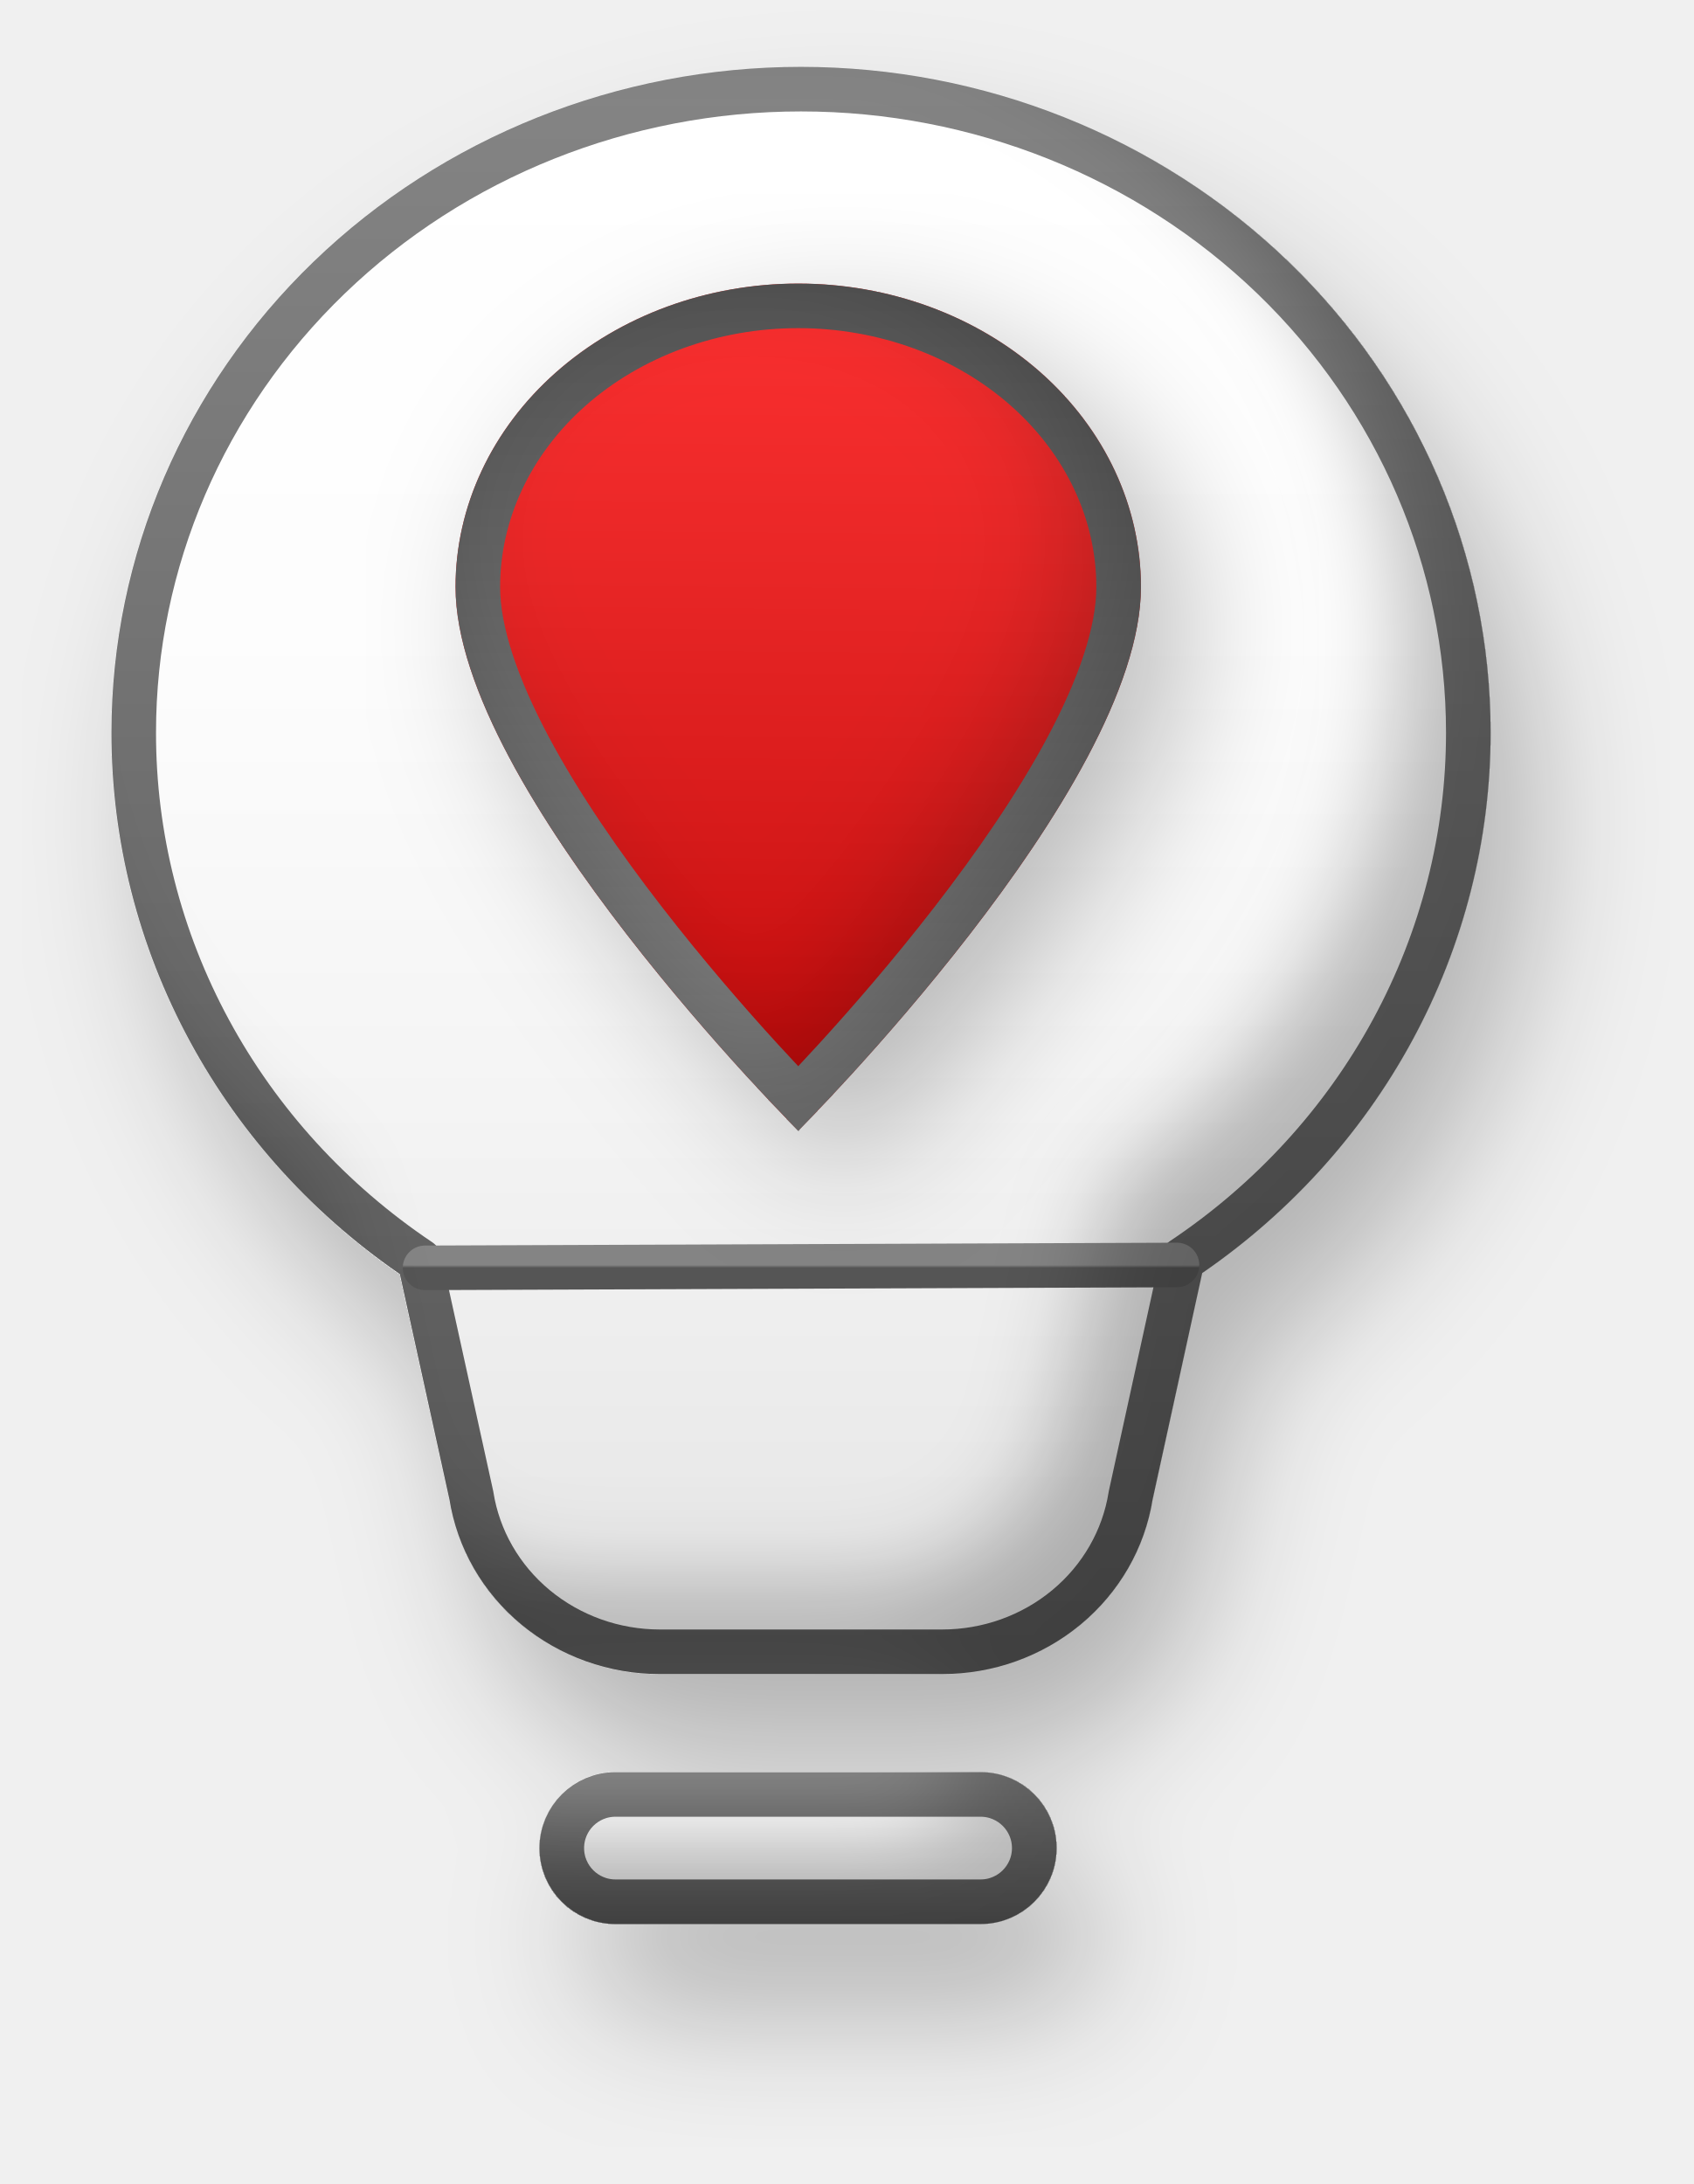
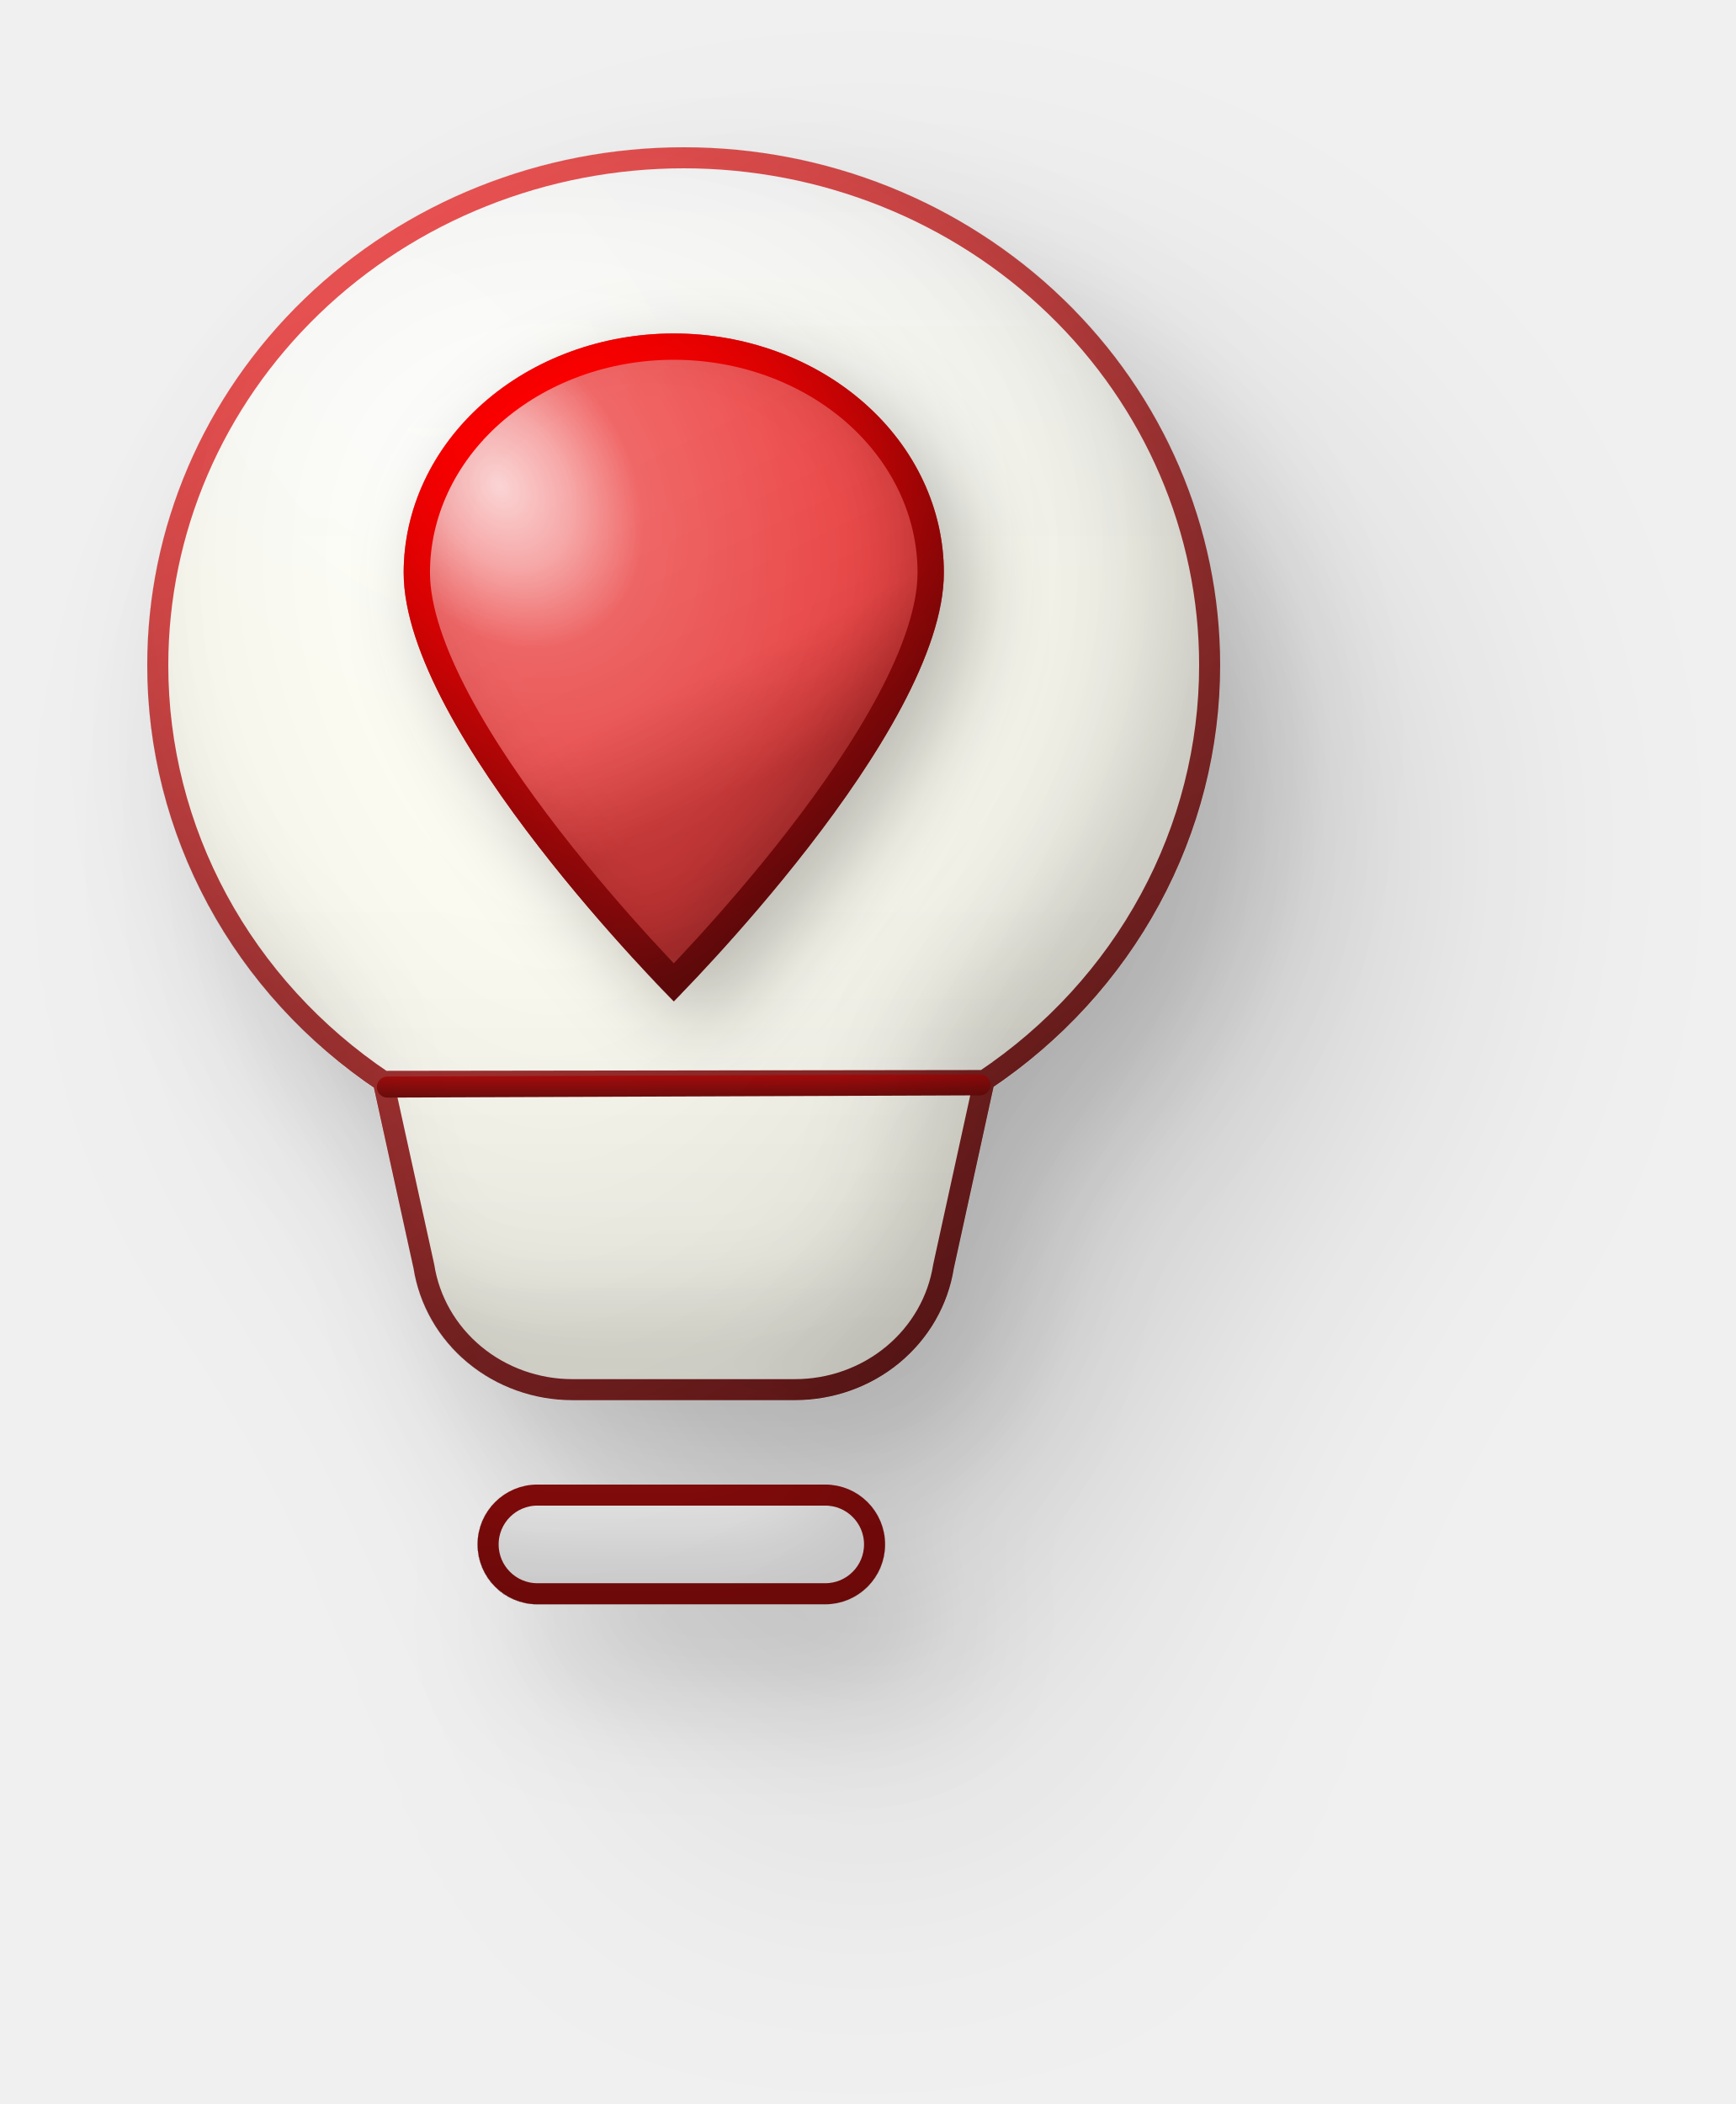
- <svg xmlns="http://www.w3.org/2000/svg" width="38" height="49" viewBox="0 0 38 49" fill="none">
-   <g filter="url(#filter0_di_628_585)">
-     <rect x="12.604" y="40.26" width="10.599" height="2.407" rx="1.204" fill="url(#paint0_linear_628_585)" stroke="url(#paint1_linear_628_585)" />
-     <path d="M3 16.436C3 12.607 4.577 8.935 7.385 6.228C10.192 3.521 14 2 17.97 2C21.941 2 25.748 3.521 28.556 6.228C31.363 8.935 32.941 12.607 32.941 16.436C32.942 18.76 32.36 21.051 31.242 23.11C30.125 25.17 28.506 26.937 26.525 28.261L25.366 33.553C25.212 34.528 24.701 35.419 23.925 36.062C23.15 36.705 22.161 37.059 21.138 37.059H14.803C13.78 37.059 12.791 36.705 12.015 36.062C11.239 35.419 10.728 34.528 10.575 33.553L9.416 28.284C7.434 26.955 5.815 25.184 4.698 23.12C3.581 21.057 2.998 18.764 3 16.436Z" fill="url(#paint2_linear_628_585)" stroke="url(#paint3_linear_628_585)" stroke-linecap="round" stroke-linejoin="round" />
-     <path d="M9.536 28.445L26.405 28.381" stroke="url(#paint4_linear_628_585)" stroke-linecap="round" />
-     <g filter="url(#filter1_di_628_585)">
-       <path d="M17.908 6.363C19.947 6.363 21.902 7.08 23.344 8.356C24.786 9.633 25.596 11.364 25.596 13.169C25.596 17.706 17.908 25.363 17.908 25.363C17.908 25.363 10.221 17.706 10.221 13.169C10.221 11.364 11.03 9.633 12.472 8.356C13.914 7.08 15.869 6.363 17.908 6.363Z" fill="url(#paint5_linear_628_585)" />
-       <path d="M17.909 24.648C17.703 24.433 17.416 24.131 17.076 23.759C16.361 22.977 15.41 21.888 14.46 20.661C13.508 19.432 12.565 18.075 11.863 16.754C11.155 15.421 10.72 14.18 10.72 13.169C10.72 11.518 11.461 9.919 12.803 8.73C14.148 7.54 15.983 6.862 17.908 6.862C19.833 6.862 21.668 7.54 23.012 8.73C24.355 9.919 25.096 11.518 25.096 13.169C25.096 14.18 24.662 15.421 23.953 16.754C23.251 18.075 22.308 19.432 21.356 20.661C20.406 21.888 19.455 22.977 18.74 23.759C18.4 24.131 18.115 24.433 17.909 24.648Z" stroke="url(#paint6_linear_628_585)" />
-     </g>
+ <svg xmlns="http://www.w3.org/2000/svg" width="66" height="80" viewBox="0 0 66 80" fill="none">
+   <g filter="url(#filter0_ddii_722_115)">
+     <rect x="18.562" y="56.847" width="14.695" height="3.752" rx="1.876" fill="white" stroke="url(#paint0_linear_722_115)" stroke-width="0.8" />
+     <path d="M6 25.287C6 20.172 8.107 15.266 11.858 11.649C15.609 8.032 20.696 6 26 6C31.304 6 36.391 8.032 40.142 11.649C43.893 15.266 46 20.172 46 25.287C46.002 28.392 45.224 31.452 43.731 34.203C42.238 36.955 40.075 39.316 37.429 41.085L35.88 48.155C35.675 49.458 34.992 50.648 33.956 51.507C32.92 52.366 31.598 52.839 30.231 52.839H21.769C20.402 52.839 19.08 52.366 18.044 51.507C17.008 50.648 16.325 49.458 16.12 48.155L14.571 41.116C11.924 39.341 9.761 36.974 8.268 34.217C6.776 31.46 5.997 28.396 6 25.287Z" fill="url(#paint1_linear_722_115)" />
+     <path d="M6 25.287C6 20.172 8.107 15.266 11.858 11.649C15.609 8.032 20.696 6 26 6C31.304 6 36.391 8.032 40.142 11.649C43.893 15.266 46 20.172 46 25.287C46.002 28.392 45.224 31.452 43.731 34.203C42.238 36.955 40.075 39.316 37.429 41.085L35.88 48.155C35.675 49.458 34.992 50.648 33.956 51.507C32.92 52.366 31.598 52.839 30.231 52.839H21.769C20.402 52.839 19.08 52.366 18.044 51.507C17.008 50.648 16.325 49.458 16.12 48.155L14.571 41.116C11.924 39.341 9.761 36.974 8.268 34.217C6.776 31.46 5.997 28.396 6 25.287Z" fill="url(#paint2_radial_722_115)" />
+     <path d="M37.429 41.085C40.075 39.316 42.238 36.955 43.731 34.203C45.224 31.452 46.002 28.392 46 25.287C46 20.172 43.893 15.266 40.142 11.649C36.391 8.032 31.304 6 26 6C20.696 6 15.609 8.032 11.858 11.649C8.107 15.266 6 20.172 6 25.287C5.997 28.396 6.776 31.46 8.268 34.217C9.761 36.974 11.924 39.341 14.571 41.116M37.429 41.085L35.88 48.155C35.675 49.458 34.992 50.648 33.956 51.507C32.92 52.366 31.598 52.839 30.231 52.839H21.769C20.402 52.839 19.08 52.366 18.044 51.507C17.008 50.648 16.325 49.458 16.12 48.155L14.571 41.116M37.429 41.085L14.571 41.116" stroke="url(#paint3_linear_722_115)" stroke-width="0.8" stroke-linecap="round" stroke-linejoin="round" />
+     <path d="M14.732 41.334L37.268 41.248" stroke="url(#paint4_linear_722_115)" stroke-width="0.8" stroke-linecap="round" />
+   </g>
+   <g filter="url(#filter1_di_722_115)">
+     <path d="M25.622 12.68C28.346 12.68 30.958 13.637 32.884 15.343C34.81 17.048 35.892 19.361 35.892 21.773C35.892 27.835 25.622 38.065 25.622 38.065C25.622 38.065 15.352 27.835 15.352 21.773C15.352 19.361 16.434 17.048 18.36 15.343C20.286 13.637 22.898 12.68 25.622 12.68Z" fill="url(#paint5_linear_722_115)" />
+     <path d="M25.622 12.68C28.346 12.68 30.958 13.637 32.884 15.343C34.81 17.048 35.892 19.361 35.892 21.773C35.892 27.835 25.622 38.065 25.622 38.065C25.622 38.065 15.352 27.835 15.352 21.773C15.352 19.361 16.434 17.048 18.36 15.343C20.286 13.637 22.898 12.68 25.622 12.68Z" fill="url(#paint6_radial_722_115)" />
+     <path d="M25.541 37.267C25.263 36.978 24.865 36.557 24.387 36.034C23.43 34.987 22.156 33.529 20.883 31.886C19.608 30.24 18.343 28.418 17.398 26.641C16.448 24.852 15.851 23.164 15.851 21.773C15.851 19.515 16.864 17.334 18.691 15.717C20.52 14.098 23.012 13.18 25.622 13.18C28.231 13.18 30.724 14.098 32.553 15.717C34.38 17.334 35.392 19.515 35.392 21.773C35.392 23.164 34.797 24.852 33.846 26.641C32.902 28.418 31.637 30.24 30.362 31.886C29.089 33.529 27.815 34.987 26.858 36.034C26.38 36.557 25.981 36.978 25.703 37.267C25.675 37.296 25.648 37.324 25.622 37.351C25.596 37.324 25.569 37.296 25.541 37.267Z" stroke="url(#paint7_linear_722_115)" />
  </g>
  <defs>
-     <filter id="filter0_di_628_585" x="0.5" y="-0.5" width="36.941" height="48.668" filterUnits="userSpaceOnUse" color-interpolation-filters="sRGB">
+     <filter id="filter0_ddii_722_115" x="0.6" y="0.6" width="64.8" height="79.4" filterUnits="userSpaceOnUse" color-interpolation-filters="sRGB">
      <feFlood flood-opacity="0" result="BackgroundImageFix" />
      <feColorMatrix in="SourceAlpha" type="matrix" values="0 0 0 0 0 0 0 0 0 0 0 0 0 0 0 0 0 0 127 0" result="hardAlpha" />
-       <feOffset dx="1" dy="2" />
-       <feGaussianBlur stdDeviation="1.5" />
+       <feOffset dx="2" dy="3" />
+       <feGaussianBlur stdDeviation="2.5" />
      <feComposite in2="hardAlpha" operator="out" />
-       <feColorMatrix type="matrix" values="0 0 0 0 0 0 0 0 0 0 0 0 0 0 0 0 0 0 0.25 0" />
-       <feBlend mode="normal" in2="BackgroundImageFix" result="effect1_dropShadow_628_585" />
-       <feBlend mode="normal" in="SourceGraphic" in2="effect1_dropShadow_628_585" result="shape" />
+       <feColorMatrix type="matrix" values="0 0 0 0 0 0 0 0 0 0 0 0 0 0 0 0 0 0 0.15 0" />
+       <feBlend mode="normal" in2="BackgroundImageFix" result="effect1_dropShadow_722_115" />
      <feColorMatrix in="SourceAlpha" type="matrix" values="0 0 0 0 0 0 0 0 0 0 0 0 0 0 0 0 0 0 127 0" result="hardAlpha" />
-       <feOffset dx="-2" dy="-2" />
-       <feGaussianBlur stdDeviation="1" />
+       <feOffset dx="7" dy="7" />
+       <feGaussianBlur stdDeviation="6" />
+       <feComposite in2="hardAlpha" operator="out" />
+       <feColorMatrix type="matrix" values="0 0 0 0 0 0 0 0 0 0 0 0 0 0 0 0 0 0 0.15 0" />
+       <feBlend mode="normal" in2="effect1_dropShadow_722_115" result="effect2_dropShadow_722_115" />
+       <feBlend mode="normal" in="SourceGraphic" in2="effect2_dropShadow_722_115" result="shape" />
+       <feColorMatrix in="SourceAlpha" type="matrix" values="0 0 0 0 0 0 0 0 0 0 0 0 0 0 0 0 0 0 127 0" result="hardAlpha" />
+       <feOffset dx="-5" dy="-5" />
+       <feGaussianBlur stdDeviation="10.5" />
      <feComposite in2="hardAlpha" operator="arithmetic" k2="-1" k3="1" />
-       <feColorMatrix type="matrix" values="0 0 0 0 0 0 0 0 0 0 0 0 0 0 0 0 0 0 0.25 0" />
-       <feBlend mode="normal" in2="shape" result="effect2_innerShadow_628_585" />
+       <feColorMatrix type="matrix" values="0 0 0 0 0 0 0 0 0 0 0 0 0 0 0 0 0 0 0.1 0" />
+       <feBlend mode="normal" in2="shape" result="effect3_innerShadow_722_115" />
+       <feColorMatrix in="SourceAlpha" type="matrix" values="0 0 0 0 0 0 0 0 0 0 0 0 0 0 0 0 0 0 127 0" result="hardAlpha" />
+       <feOffset dx="-2" dy="-3" />
+       <feGaussianBlur stdDeviation="2" />
+       <feComposite in2="hardAlpha" operator="arithmetic" k2="-1" k3="1" />
+       <feColorMatrix type="matrix" values="0 0 0 0 0 0 0 0 0 0 0 0 0 0 0 0 0 0 0.15 0" />
+       <feBlend mode="normal" in2="effect3_innerShadow_722_115" result="effect4_innerShadow_722_115" />
    </filter>
-     <filter id="filter1_di_628_585" x="8.221" y="4.363" width="21.375" height="25" filterUnits="userSpaceOnUse" color-interpolation-filters="sRGB">
+     <filter id="filter1_di_722_115" x="13.352" y="10.68" width="26.541" height="31.385" filterUnits="userSpaceOnUse" color-interpolation-filters="sRGB">
      <feFlood flood-opacity="0" result="BackgroundImageFix" />
      <feColorMatrix in="SourceAlpha" type="matrix" values="0 0 0 0 0 0 0 0 0 0 0 0 0 0 0 0 0 0 127 0" result="hardAlpha" />
      <feOffset dx="1" dy="1" />
      <feGaussianBlur stdDeviation="1.5" />
      <feComposite in2="hardAlpha" operator="out" />
      <feColorMatrix type="matrix" values="0 0 0 0 0 0 0 0 0 0 0 0 0 0 0 0 0 0 0.25 0" />
-       <feBlend mode="normal" in2="BackgroundImageFix" result="effect1_dropShadow_628_585" />
-       <feBlend mode="normal" in="SourceGraphic" in2="effect1_dropShadow_628_585" result="shape" />
+       <feBlend mode="normal" in2="BackgroundImageFix" result="effect1_dropShadow_722_115" />
+       <feBlend mode="normal" in="SourceGraphic" in2="effect1_dropShadow_722_115" result="shape" />
      <feColorMatrix in="SourceAlpha" type="matrix" values="0 0 0 0 0 0 0 0 0 0 0 0 0 0 0 0 0 0 127 0" result="hardAlpha" />
      <feOffset dx="-1" dy="-1" />
      <feGaussianBlur stdDeviation="1.5" />
      <feComposite in2="hardAlpha" operator="arithmetic" k2="-1" k3="1" />
      <feColorMatrix type="matrix" values="0 0 0 0 0 0 0 0 0 0 0 0 0 0 0 0 0 0 0.25 0" />
-       <feBlend mode="normal" in2="shape" result="effect2_innerShadow_628_585" />
+       <feBlend mode="normal" in2="shape" result="effect2_innerShadow_722_115" />
    </filter>
-     <linearGradient id="paint0_linear_628_585" x1="17.903" y1="39.76" x2="17.903" y2="43.167" gradientUnits="userSpaceOnUse">
-       <stop stop-color="white" />
-       <stop offset="0.346" stop-color="#FDFDFD" />
-       <stop offset="0.65" stop-color="#F4F4F4" />
-       <stop offset="0.9" stop-color="#E9E9E9" />
+     <linearGradient id="paint0_linear_722_115" x1="26.048" y1="1.818" x2="26.05" y2="111.076" gradientUnits="userSpaceOnUse">
+       <stop stop-color="#D70D0D" />
+       <stop offset="1" stop-color="#4A0B0B" />
    </linearGradient>
-     <linearGradient id="paint1_linear_628_585" x1="17.903" y1="39.76" x2="17.903" y2="43.167" gradientUnits="userSpaceOnUse">
-       <stop stop-color="#848484" />
-       <stop offset="1" stop-color="#555555" />
+     <linearGradient id="paint1_linear_722_115" x1="26" y1="6" x2="26" y2="52.839" gradientUnits="userSpaceOnUse">
+       <stop stop-color="#FAFAFA" />
+       <stop offset="0.351" stop-color="#FEFEF1" />
+       <stop offset="0.601" stop-color="#FEFEF1" />
+       <stop offset="1" stop-color="#EDEDE2" />
    </linearGradient>
-     <linearGradient id="paint2_linear_628_585" x1="17.97" y1="2" x2="17.97" y2="37.059" gradientUnits="userSpaceOnUse">
-       <stop stop-color="white" />
-       <stop offset="0.346" stop-color="#FDFDFD" />
-       <stop offset="0.65" stop-color="#F4F4F4" />
-       <stop offset="0.9" stop-color="#E9E9E9" />
+     <radialGradient id="paint2_radial_722_115" cx="0" cy="0" r="1" gradientUnits="userSpaceOnUse" gradientTransform="translate(16.0198 15.1022) rotate(51.4025) scale(48.1842 36.7411)">
+       <stop stop-color="white" stop-opacity="0.8" />
+       <stop offset="0.142" stop-color="white" stop-opacity="0.6" />
+       <stop offset="0.288" stop-color="white" stop-opacity="0.3" />
+       <stop offset="0.62" stop-color="white" stop-opacity="0.2" />
+       <stop offset="0.839" stop-color="white" stop-opacity="0.15" />
+       <stop offset="1" stop-color="white" stop-opacity="0.35" />
+     </radialGradient>
+     <linearGradient id="paint3_linear_722_115" x1="8.004" y1="6" x2="40.74" y2="62.778" gradientUnits="userSpaceOnUse">
+       <stop stop-color="#FF5A5A" />
+       <stop offset="1" stop-color="#4A0B0B" />
    </linearGradient>
-     <linearGradient id="paint3_linear_628_585" x1="17.97" y1="2" x2="17.97" y2="37.059" gradientUnits="userSpaceOnUse">
-       <stop stop-color="#848484" />
-       <stop offset="1" stop-color="#555555" />
+     <linearGradient id="paint4_linear_722_115" x1="26.201" y1="40.219" x2="26.201" y2="42.277" gradientUnits="userSpaceOnUse">
+       <stop stop-color="#D70D0D" />
+       <stop offset="1" stop-color="#4A0B0B" />
    </linearGradient>
-     <linearGradient id="paint4_linear_628_585" x1="17.97" y1="28.381" x2="17.97" y2="28.445" gradientUnits="userSpaceOnUse">
-       <stop stop-color="#848484" />
-       <stop offset="1" stop-color="#555555" />
+     <linearGradient id="paint5_linear_722_115" x1="18" y1="16" x2="28" y2="36.5" gradientUnits="userSpaceOnUse">
+       <stop stop-color="#EB2828" />
+       <stop offset="0.25" stop-color="#E92626" />
+       <stop offset="0.55" stop-color="#E32020" />
+       <stop offset="0.75" stop-color="#B50707" />
+       <stop offset="1" stop-color="#AE0D0D" />
    </linearGradient>
-     <linearGradient id="paint5_linear_628_585" x1="17.987" y1="6.363" x2="17.829" y2="25.363" gradientUnits="userSpaceOnUse">
-       <stop stop-color="#FC3030" />
-       <stop offset="0.346" stop-color="#E82626" />
-       <stop offset="0.65" stop-color="#D71A1A" />
-       <stop offset="1" stop-color="#C70808" />
-     </linearGradient>
-     <linearGradient id="paint6_linear_628_585" x1="17.908" y1="25.363" x2="17.908" y2="6.363" gradientUnits="userSpaceOnUse">
-       <stop stop-color="#848484" />
-       <stop offset="1" stop-color="#555555" />
+     <radialGradient id="paint6_radial_722_115" cx="0" cy="0" r="1" gradientUnits="userSpaceOnUse" gradientTransform="translate(19 18.5) rotate(58.3925) scale(22.8965 17.2279)">
+       <stop stop-color="white" stop-opacity="0.8" />
+       <stop offset="0.142" stop-color="white" stop-opacity="0.6" />
+       <stop offset="0.288" stop-color="white" stop-opacity="0.3" />
+       <stop offset="0.62" stop-color="white" stop-opacity="0.2" />
+       <stop offset="0.839" stop-color="white" stop-opacity="0.15" />
+       <stop offset="1" stop-color="white" stop-opacity="0.35" />
+     </radialGradient>
+     <linearGradient id="paint7_linear_722_115" x1="31" y1="34" x2="19.5" y2="15" gradientUnits="userSpaceOnUse">
+       <stop stop-color="#760B0D" />
+       <stop offset="0.983" stop-color="#FF0000" />
    </linearGradient>
  </defs>
</svg>
